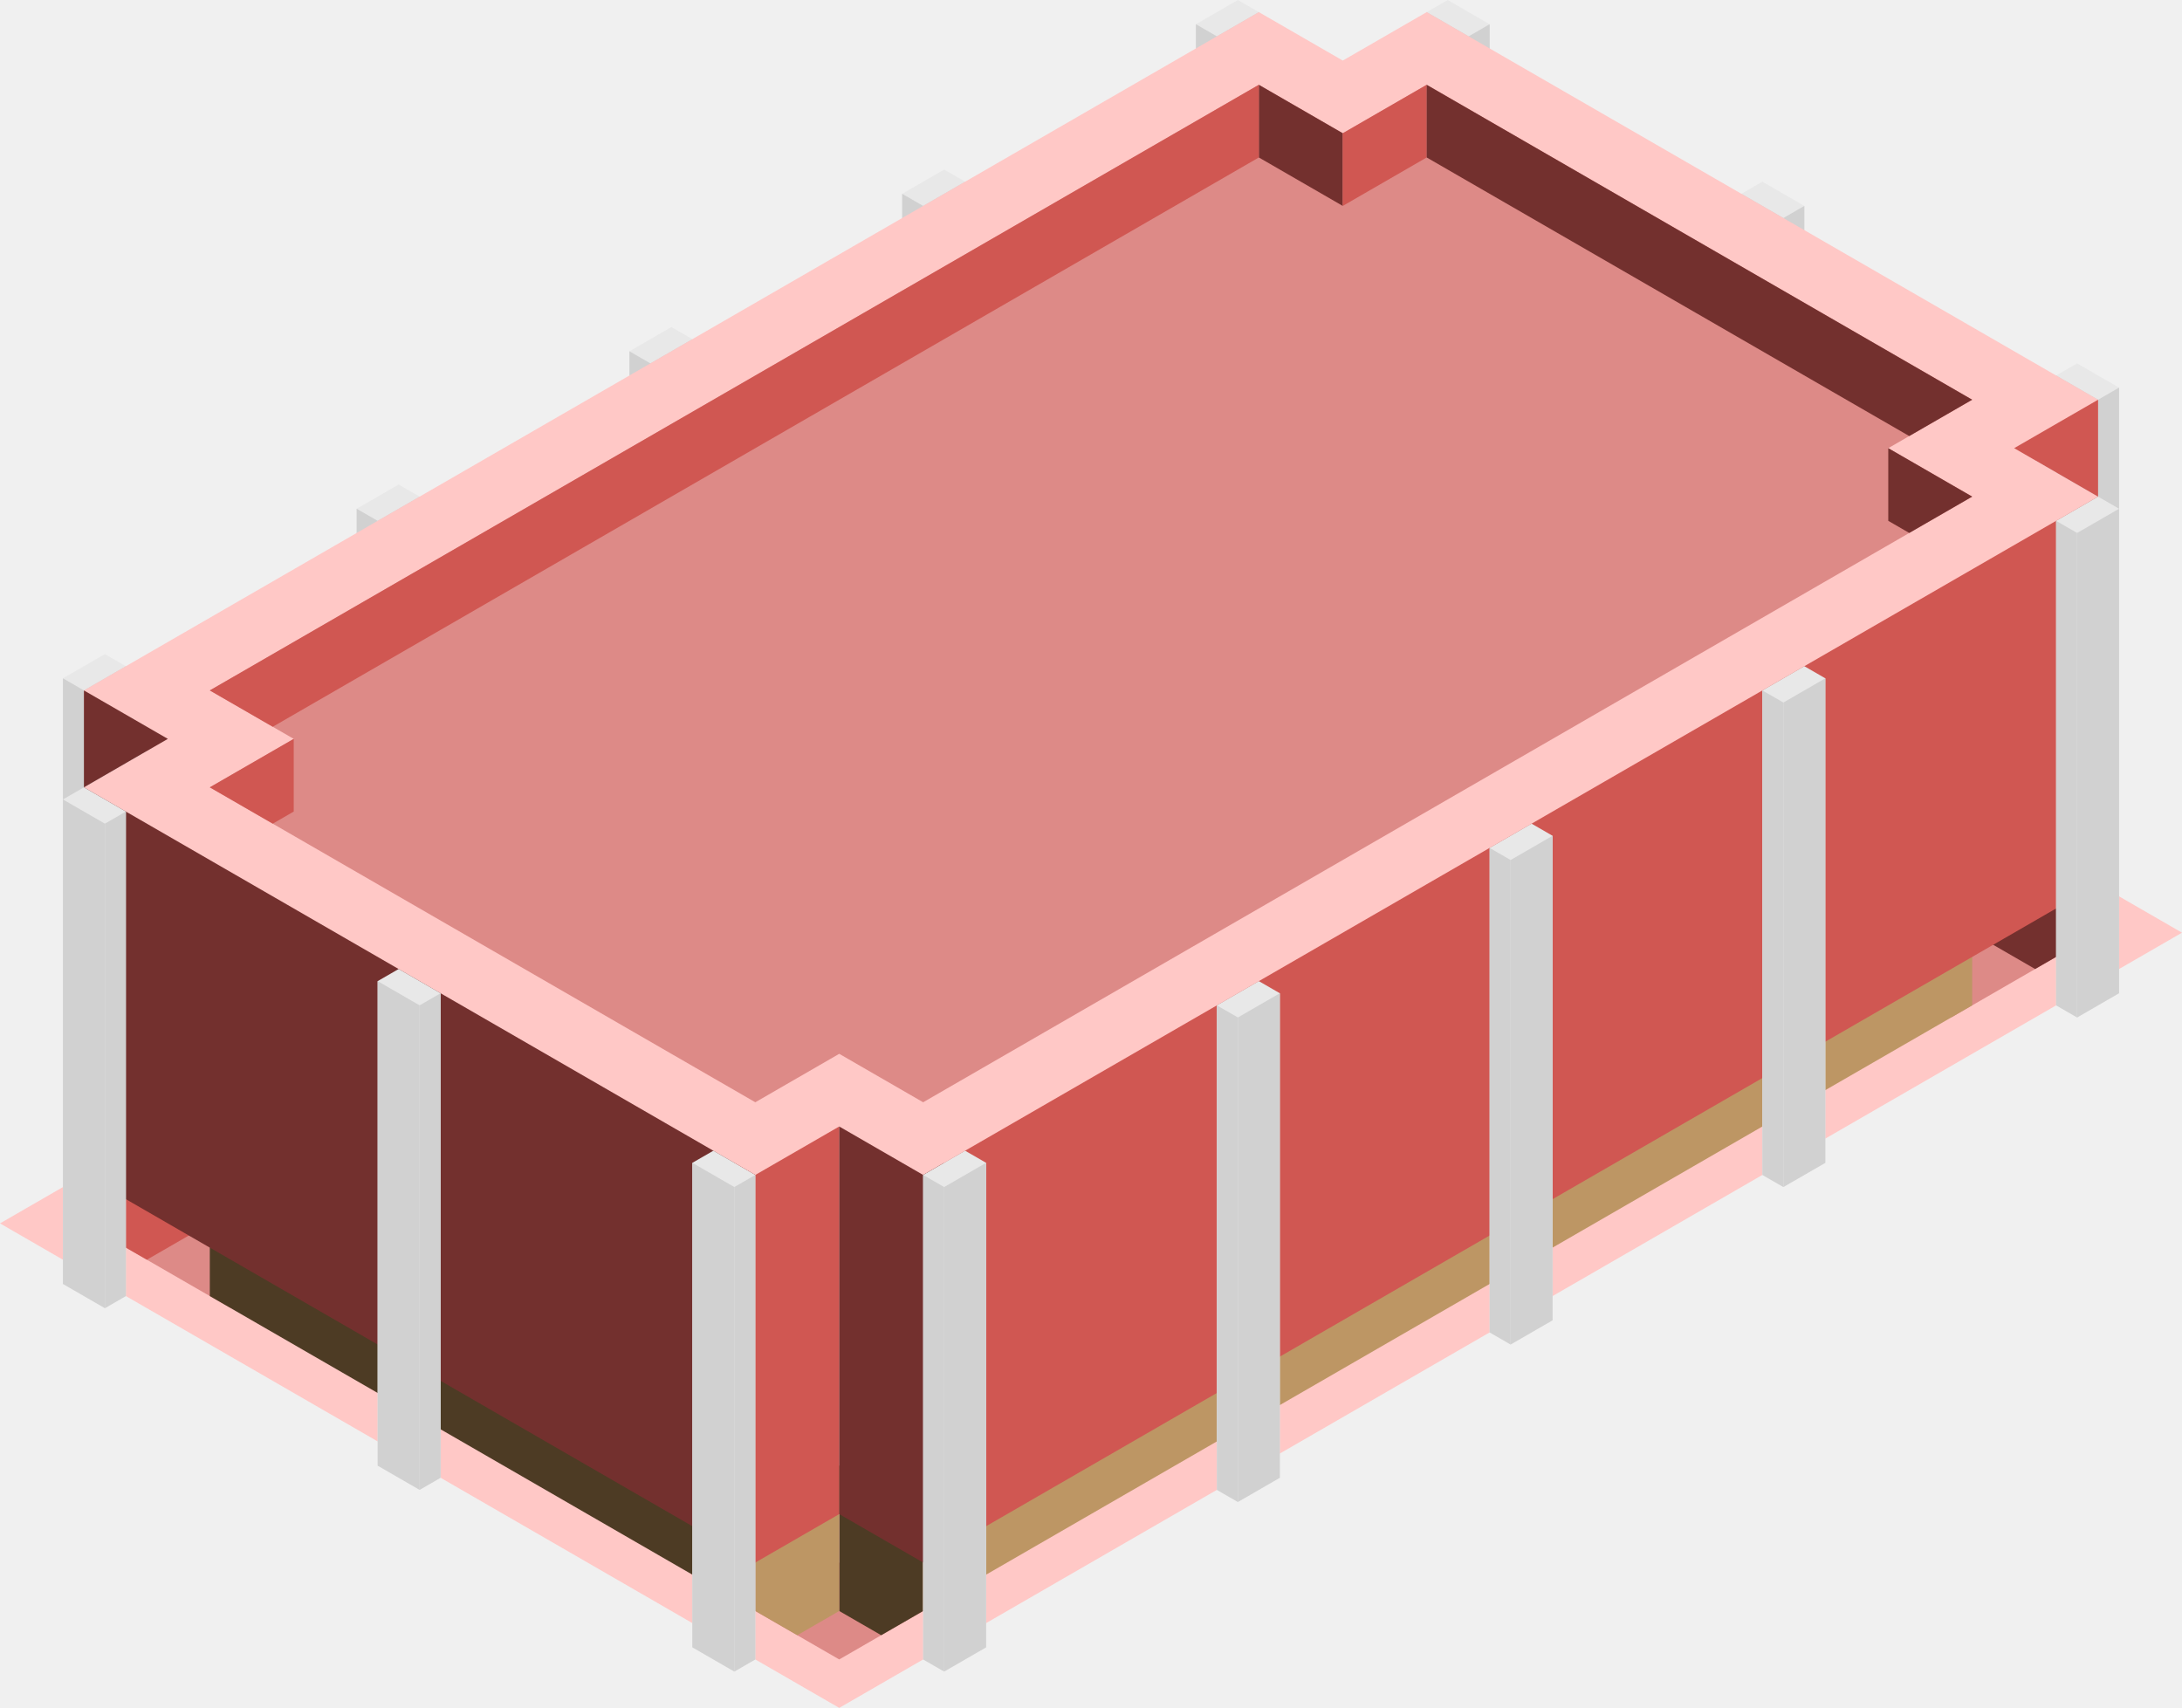
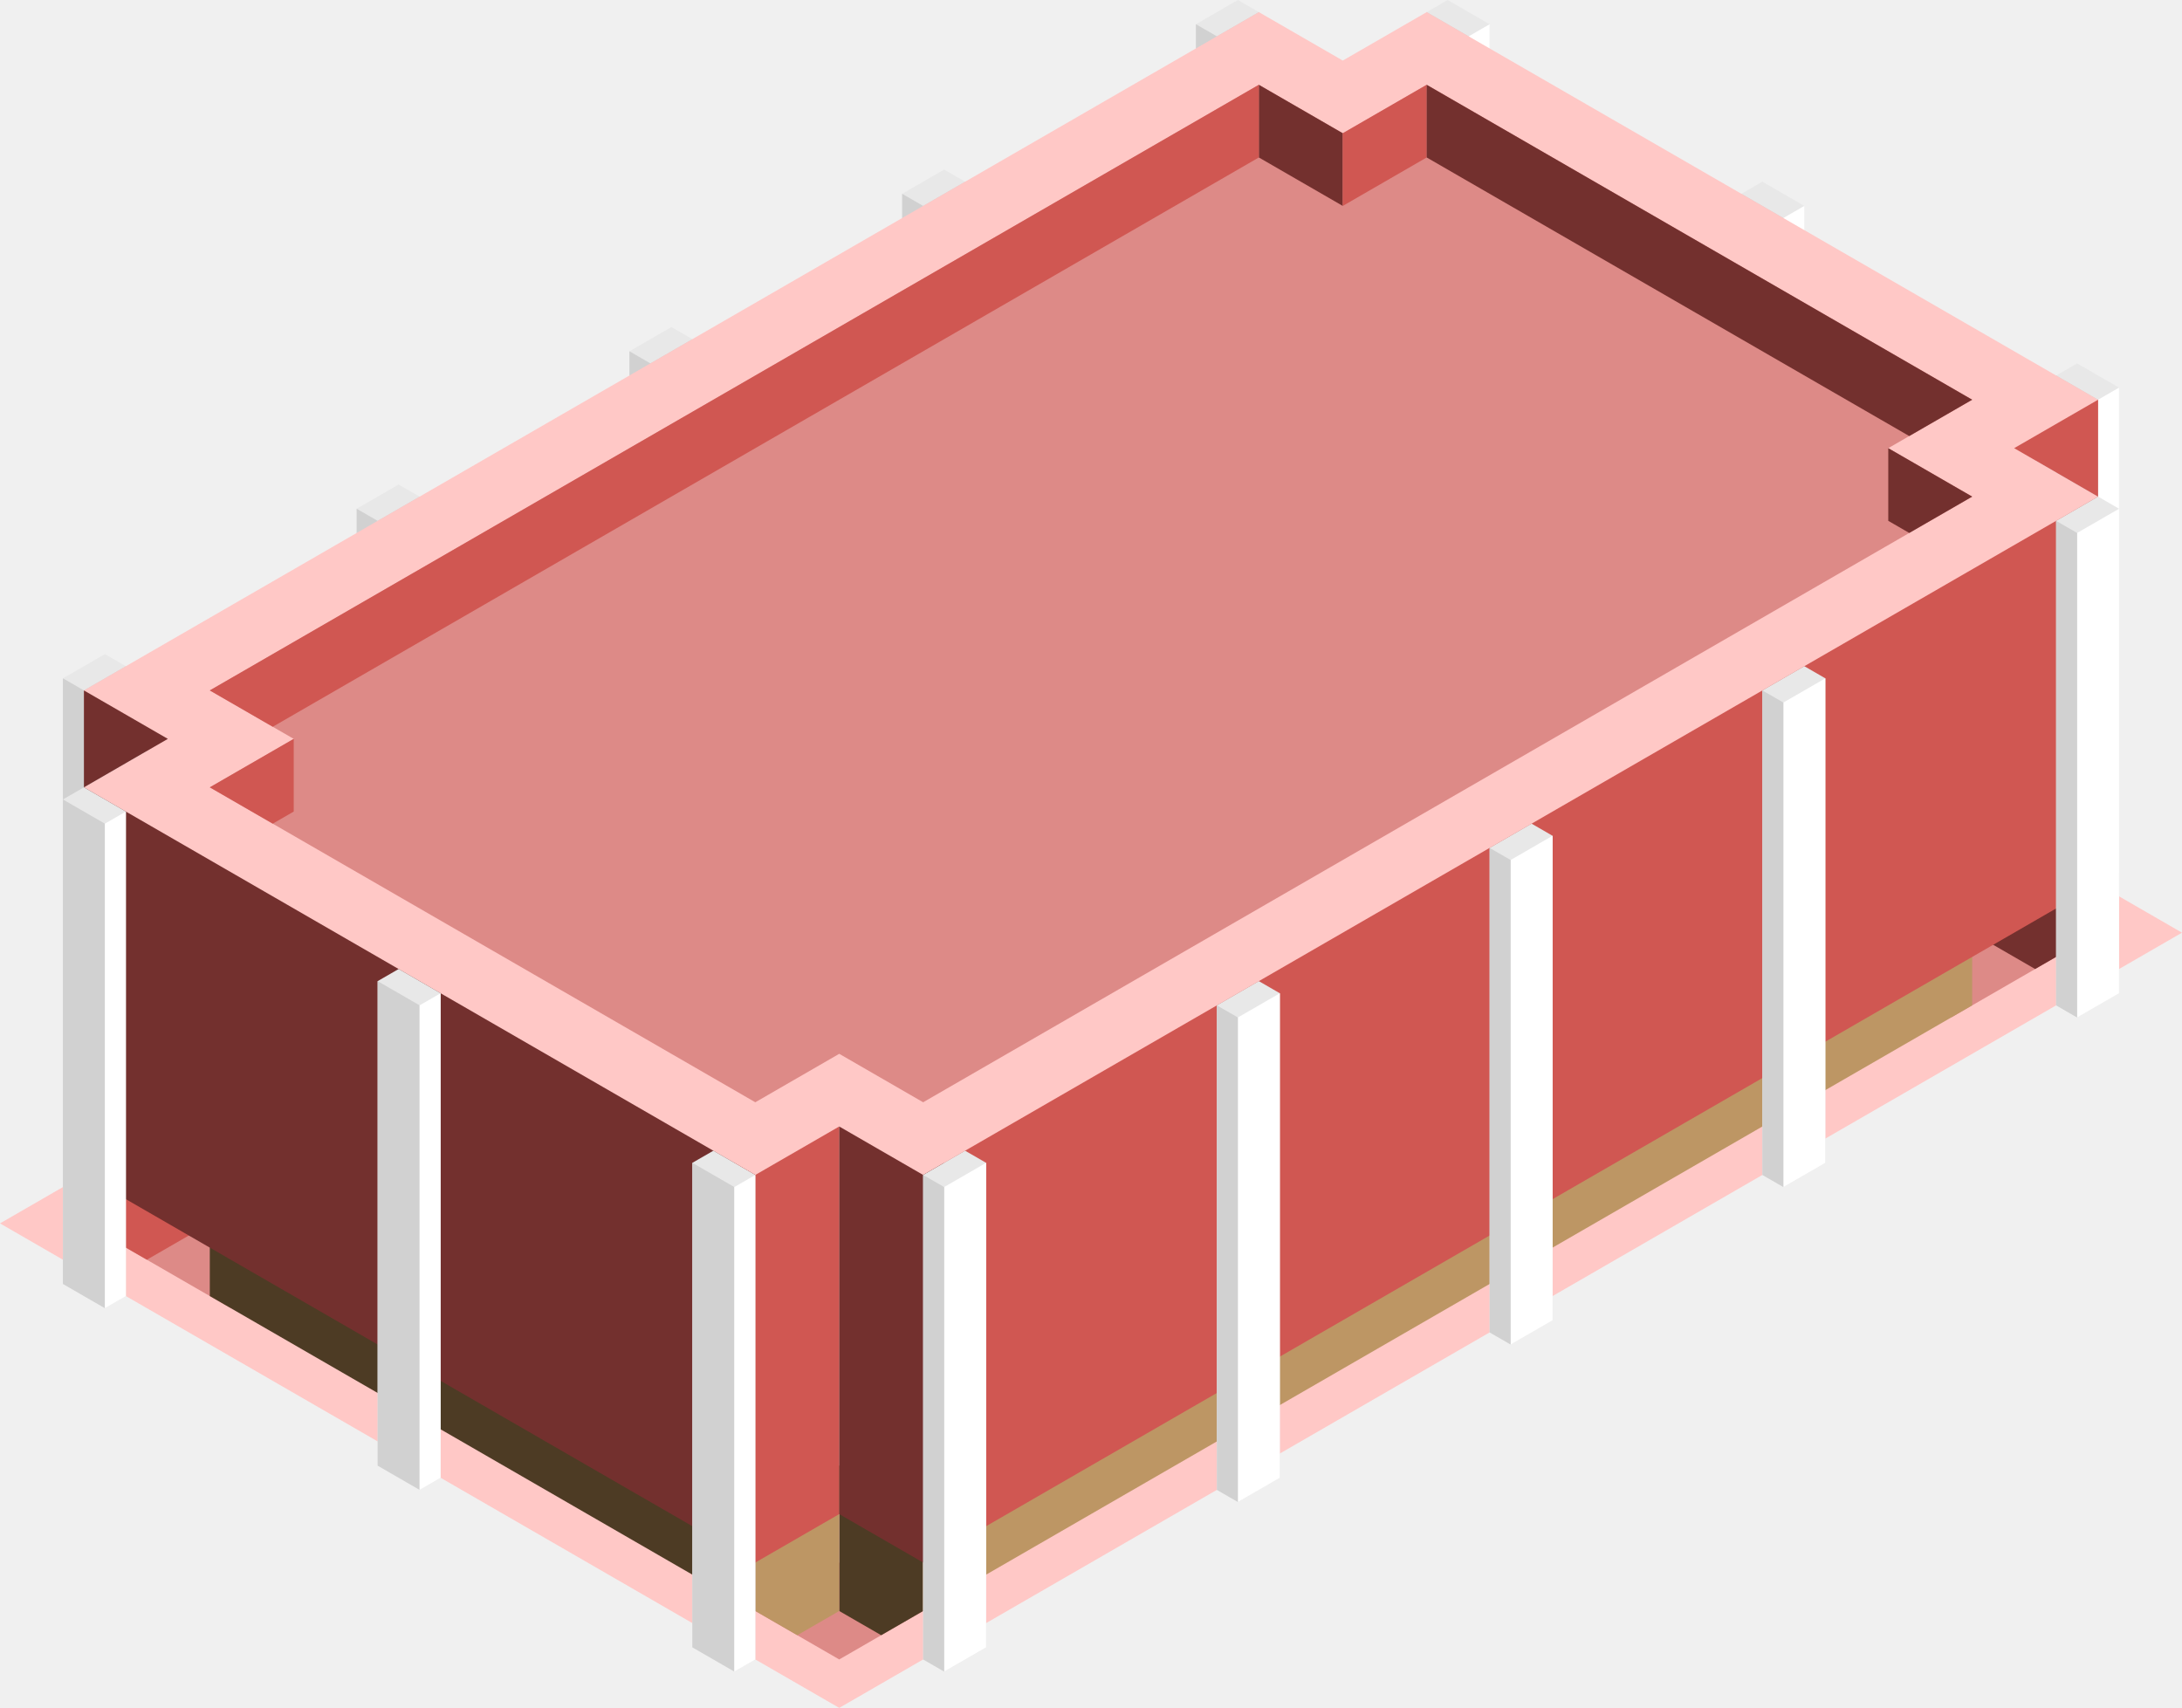
<svg xmlns="http://www.w3.org/2000/svg" id="Layer_1" data-name="Layer 1" viewBox="0 0 260 203.516">
  <defs>
    <style>
      .top-light {
        fill: #ffc8c6;
      }

      .cls-1 {
        fill: #e8e8e8;
      }

      .cls-2 {
        fill: #d1d1d1;
+       }
+ 
+       .cls-3 {
+         fill: #fff;
      }

      .top-prim {
        fill: #dd8a87;
      }

      .window-L-prim {
        fill: #4d3b24;
      }

      .exterior-L-prim {
        fill: #73302e;
      }

      .exterior-R-prim {
        fill: #d05752;
      }

      .window-R-prim {
        fill: #bd9664;
      }
    </style>
  </defs>
  <g id="Group">
    <path id="Path" class="top-light" d="M100,203.516,260,111.14,160,53.405,0,145.781Z" />
    <path id="Path-2" data-name="Path" class="cls-1" d="M212.5,83.716l-5-2.887V23.094l2.5-1.443,5,2.887v57.735Z" />
    <path id="Path-3" data-name="Path" class="cls-1" d="M175,62.065l-5-2.887V1.443L172.5,0l5,2.887v57.735Z" />
    <path id="Path-4" data-name="Path" class="cls-2" d="M212.5,83.716l-5-2.887V23.094l5,2.887Z" />
    <path id="Path-5" data-name="Path" class="cls-2" d="M175,62.065l-5-2.887V1.443L175,4.33Z" />
    <path id="Path-6" data-name="Path" class="cls-1" d="M250,105.367l-5-2.887V44.745l2.5-1.443,5,2.887v57.735Z" />
    <path id="Path-7" data-name="Path" class="cls-2" d="M250,105.366l-5-2.887V44.745l5,2.887Z" />
-     <path id="Path-8" data-name="Path" class="cls-2" d="M212.5,83.716l2.5-1.443V24.537l-2.5,1.443Z" />
-     <path id="Path-9" data-name="Path" class="cls-2" d="M175,62.065l2.5-1.443V2.887L175,4.33Z" />
-     <path id="Path-10" data-name="Path" class="cls-2" d="M250,105.367l2.5-1.443V46.188L250,47.631Z" />
+     <path id="Path-8" data-name="Path" class="cls-3" d="M212.5,83.716l2.5-1.443V24.537l-2.5,1.443Z" />
+     <path id="Path-9" data-name="Path" class="cls-3" d="M175,62.065l2.5-1.443V2.887L175,4.33Z" />
+     <path id="Path-10" data-name="Path" class="cls-3" d="M250,105.367l2.5-1.443V46.188L250,47.631Z" />
    <path id="Path-11" data-name="Path" class="cls-1" d="M10,140.007l5-2.887V79.386l-2.5-1.443-5,2.887v57.735Z" />
    <path id="Path-12" data-name="Path" class="cls-2" d="M10,140.007l5-2.887V79.386l-5,2.887Z" />
    <path id="Path-13" data-name="Path" class="cls-1" d="M42.5,118.357,45,119.8l5-2.887V59.178l-2.5-1.443-5,2.887Z" />
    <path id="Path-14" data-name="Path" class="cls-2" d="M45,119.8l5-2.887V59.178l-5,2.887Z" />
    <path id="Path-15" data-name="Path" class="cls-1" d="M75,99.593l2.5,1.443,5-2.887V40.414L80,38.971l-5,2.887Z" />
    <path id="Path-16" data-name="Path" class="cls-1" d="M110,82.272l5-2.887V21.651l-2.5-1.443-5,2.887V80.829Z" />
    <path id="Path-17" data-name="Path" class="cls-2" d="M77.5,101.036l5-2.887V40.415l-5,2.887Z" />
    <path id="Path-18" data-name="Path" class="cls-2" d="M110,82.272l5-2.887V21.651l-5,2.887Z" />
    <path id="Path-19" data-name="Path" class="cls-1" d="M145,62.065l5-2.887V1.443L147.5,0l-5,2.887v57.735Z" />
    <path id="Path-20" data-name="Path" class="cls-2" d="M145,62.065l5-2.887V1.443L145,4.33Z" />
    <path id="Path-21" data-name="Path" class="cls-2" d="M10,140.007l-2.5-1.443V80.829L10,82.272Z" />
    <path id="Path-22" data-name="Path" class="cls-2" d="M45,119.8l-2.5-1.443V60.622L45,62.065Z" />
    <path id="Path-23" data-name="Path" class="cls-2" d="M77.5,101.036,75,99.593V41.858l2.5,1.443Z" />
    <path id="Path-24" data-name="Path" class="cls-2" d="M110,82.272l-2.5-1.443V23.094l2.5,1.443Z" />
    <path id="Path-25" data-name="Path" class="cls-2" d="M145,62.065l-2.5-1.443V2.887L145,4.33Z" />
    <path id="Path-26" data-name="Path" class="top-light" d="M100,140.007l10,5.774L250,64.952V59.178l-7.5-4.33,7.5-4.33V47.631L170,1.443,160,7.217,150,1.443,10,82.272v2.887l7.5,4.33-7.5,4.33V99.593l80,46.188Z" />
    <path id="Path-27" data-name="Path" class="top-prim" d="M100,186.196,90,191.969l10,5.774,10-5.774Z" />
    <path id="Path-28" data-name="Path" class="window-L-prim" d="M100,174.649v17.32l5,2.887,5-2.887V180.422Z" />
    <path id="Path-29" data-name="Path" class="top-prim" d="M27.5,144.338l-10-5.774-5,2.887v5.774l15,8.66Z" />
    <path id="Path-30" data-name="Path" class="top-prim" d="M232.5,109.697l10-5.774,5,2.887v5.774l-15,8.66Z" />
    <path id="Path-31" data-name="Path" class="exterior-L-prim" d="M20,88.046,10,93.82V82.272Z" />
    <path id="Path-32" data-name="Path" class="exterior-R-prim" d="M240,53.405l10,5.774V47.631Z" />
    <path id="Path-33" data-name="Path" class="window-L-prim" d="M25,142.894v11.547L90,191.969V180.422Z" />
    <path id="Path-34" data-name="Path" class="exterior-R-prim" d="M25,145.781l-7.5,4.33-7.5-4.33,15-8.66Z" />
    <path id="Path-35" data-name="Path" class="exterior-L-prim" d="M235,111.14l7.5,4.33,7.5-4.33-15-8.66Z" />
    <path id="Path-36" data-name="Path" class="window-R-prim" d="M100,174.649,90,180.422v11.547l5,2.887,5-2.887Z" />
    <path id="Path-37" data-name="Path" class="window-R-prim" d="M110,180.422v11.547L235,119.8v-11.547Z" />
    <path id="Path-38" data-name="Path" class="exterior-L-prim" d="M10,93.82v46.188l80,46.188v-46.188Z" />
    <path id="Path-39" data-name="Path" class="exterior-R-prim" d="M110,140.007v46.188l140-80.829V59.178Z" />
    <path id="Path-40" data-name="Path" class="exterior-R-prim" d="M100,180.422l-10,5.774-2.5-1.443v-46.188l2.5,1.443,10-5.774Z" />
    <path id="Path-41" data-name="Path" class="cls-1" d="M50,177.535l-5-2.887v-57.735l2.5-1.443,5,2.887v57.735Z" />
    <path id="Path-42" data-name="Path" class="exterior-L-prim" d="M100,180.422l10,5.774,2.5-1.443v-46.188l-2.5,1.443-10-5.774Z" />
    <path id="Path-43" data-name="Path" class="cls-1" d="M12.5,155.885l-5-2.887V95.263L10,93.82l5,2.887v57.735Z" />
    <path id="Path-44" data-name="Path" class="cls-2" d="M50,177.535l-5-2.887v-57.735L50,119.8Z" />
    <path id="Path-45" data-name="Path" class="cls-2" d="M12.5,155.885l-5-2.887V95.263l5,2.887Z" />
    <path id="Path-46" data-name="Path" class="cls-1" d="M87.5,199.186l-5-2.887v-57.735l2.5-1.443,5,2.887v57.735Z" />
    <path id="Path-47" data-name="Path" class="cls-2" d="M87.5,199.186l-5-2.887v-57.735l5,2.887Z" />
-     <path id="Path-48" data-name="Path" class="cls-2" d="M50,177.535l2.5-1.443V118.357L50,119.8Z" />
-     <path id="Path-49" data-name="Path" class="cls-2" d="M12.5,155.885l2.5-1.443V96.706L12.5,98.15Z" />
-     <path id="Path-50" data-name="Path" class="cls-2" d="M87.5,199.186l2.5-1.443v-57.735l-2.5,1.443Z" />
+     <path id="Path-48" data-name="Path" class="cls-3" d="M50,177.535l2.5-1.443V118.357L50,119.8Z" />
+     <path id="Path-49" data-name="Path" class="cls-3" d="M12.5,155.885l2.5-1.443V96.706L12.5,98.15Z" />
+     <path id="Path-50" data-name="Path" class="cls-3" d="M87.5,199.186l2.5-1.443v-57.735l-2.5,1.443Z" />
    <path id="Path-51" data-name="Path" class="top-prim" d="M235,59.178l-10-5.774,10-5.774L170,10.104l-10,5.774-10-5.774L25,82.272l10,5.774L25,93.82l65,37.528,10-5.774,10,5.774Z" />
    <path id="Path-52" data-name="Path" class="exterior-L-prim" d="M150,10.104v8.66l10,5.774v-8.66Z" />
    <path id="Path-53" data-name="Path" class="exterior-R-prim" d="M170,18.764l-10,5.774v-8.66l10-5.774Z" />
    <path id="Path-54" data-name="Path" class="exterior-L-prim" d="M227.5,51.962,170,18.764v-8.66l65,37.528Z" />
    <path id="Path-55" data-name="Path" class="exterior-R-prim" d="M25,82.272l7.5,4.33L150,18.764v-8.66Z" />
    <path id="Path-56" data-name="Path" class="exterior-R-prim" d="M35,96.706,32.5,98.15,25,93.82l10-5.774Z" />
    <path id="Path-57" data-name="Path" class="cls-1" d="M112.5,199.186l5-2.887v-57.735l-2.5-1.443-5,2.887v57.735Z" />
    <path id="Path-58" data-name="Path" class="exterior-L-prim" d="M227.5,63.508l7.5-4.33-10-5.774v8.66Z" />
-     <path id="Path-59" data-name="Path" class="cls-2" d="M112.5,199.186l5-2.887v-57.735l-5,2.887Z" />
+     <path id="Path-59" data-name="Path" class="cls-3" d="M112.5,199.186l5-2.887v-57.735l-5,2.887Z" />
    <path id="Path-60" data-name="Path" class="cls-1" d="M145,177.535l2.5,1.443,5-2.887V118.357l-2.5-1.443L145,119.8Z" />
-     <path id="Path-61" data-name="Path" class="cls-2" d="M147.5,178.979l5-2.887V118.357l-5,2.887Z" />
+     <path id="Path-61" data-name="Path" class="cls-3" d="M147.5,178.979l5-2.887V118.357l-5,2.887Z" />
    <path id="Path-62" data-name="Path" class="cls-1" d="M177.5,158.771l2.5,1.443,5-2.887V99.593L182.5,98.15l-5,2.887Z" />
    <path id="Path-63" data-name="Path" class="cls-1" d="M212.5,141.451l5-2.887V80.829L215,79.386l-5,2.887v57.735Z" />
-     <path id="Path-64" data-name="Path" class="cls-2" d="M180,160.215l5-2.887V99.593l-5,2.887Z" />
-     <path id="Path-65" data-name="Path" class="cls-2" d="M212.5,141.451l5-2.887V80.829l-5,2.887Z" />
+     <path id="Path-64" data-name="Path" class="cls-3" d="M180,160.215l5-2.887V99.593l-5,2.887Z" />
+     <path id="Path-65" data-name="Path" class="cls-3" d="M212.5,141.451l5-2.887V80.829l-5,2.887Z" />
    <path id="Path-66" data-name="Path" class="cls-1" d="M247.5,121.244l5-2.887V60.622L250,59.178l-5,2.887V119.8Z" />
-     <path id="Path-67" data-name="Path" class="cls-2" d="M247.5,121.244l5-2.887V60.622l-5,2.887Z" />
+     <path id="Path-67" data-name="Path" class="cls-3" d="M247.5,121.244l5-2.887V60.622l-5,2.887Z" />
    <path id="Path-68" data-name="Path" class="cls-2" d="M112.5,199.186l-2.5-1.443v-57.735l2.5,1.443Z" />
    <path id="Path-69" data-name="Path" class="cls-2" d="M147.5,178.979l-2.5-1.443V119.8l2.5,1.443Z" />
    <path id="Path-70" data-name="Path" class="cls-2" d="M180,160.215l-2.5-1.443v-57.735L180,102.48Z" />
    <path id="Path-71" data-name="Path" class="cls-2" d="M212.5,141.451l-2.5-1.443V82.272l2.5,1.443Z" />
    <path id="Path-72" data-name="Path" class="cls-2" d="M247.5,121.244,245,119.8V62.065l2.5,1.443Z" />
  </g>
</svg>
